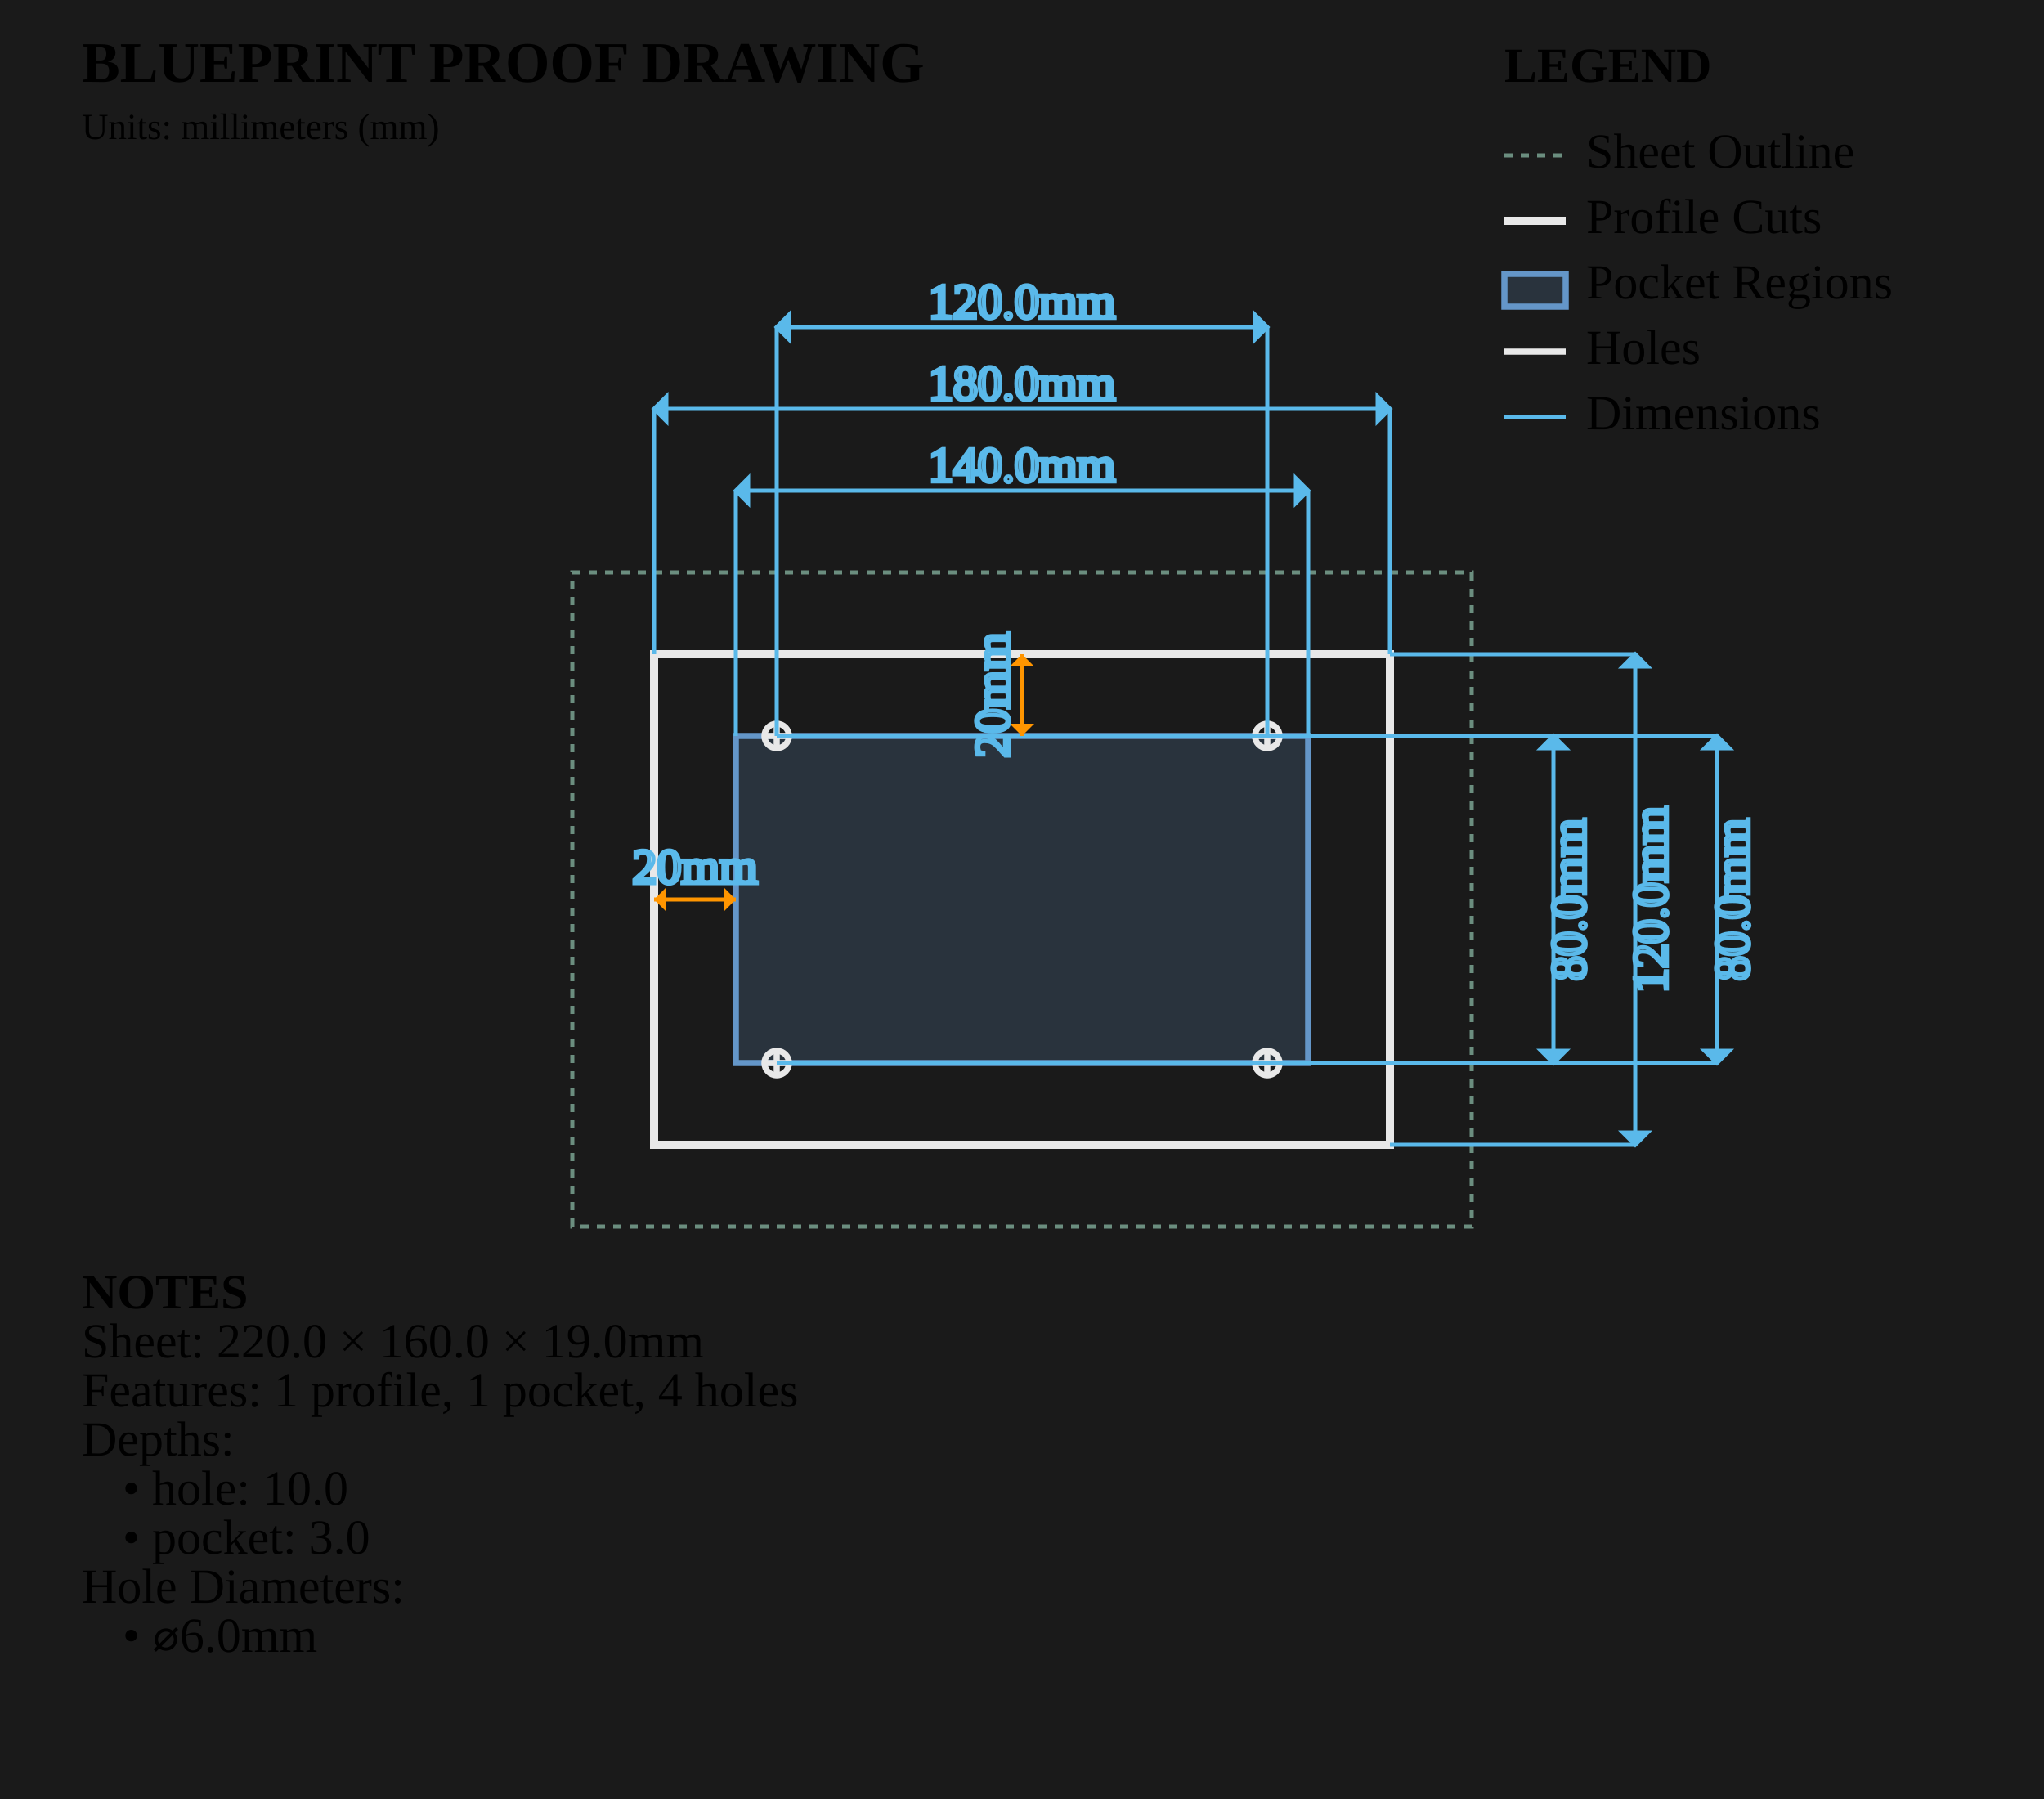
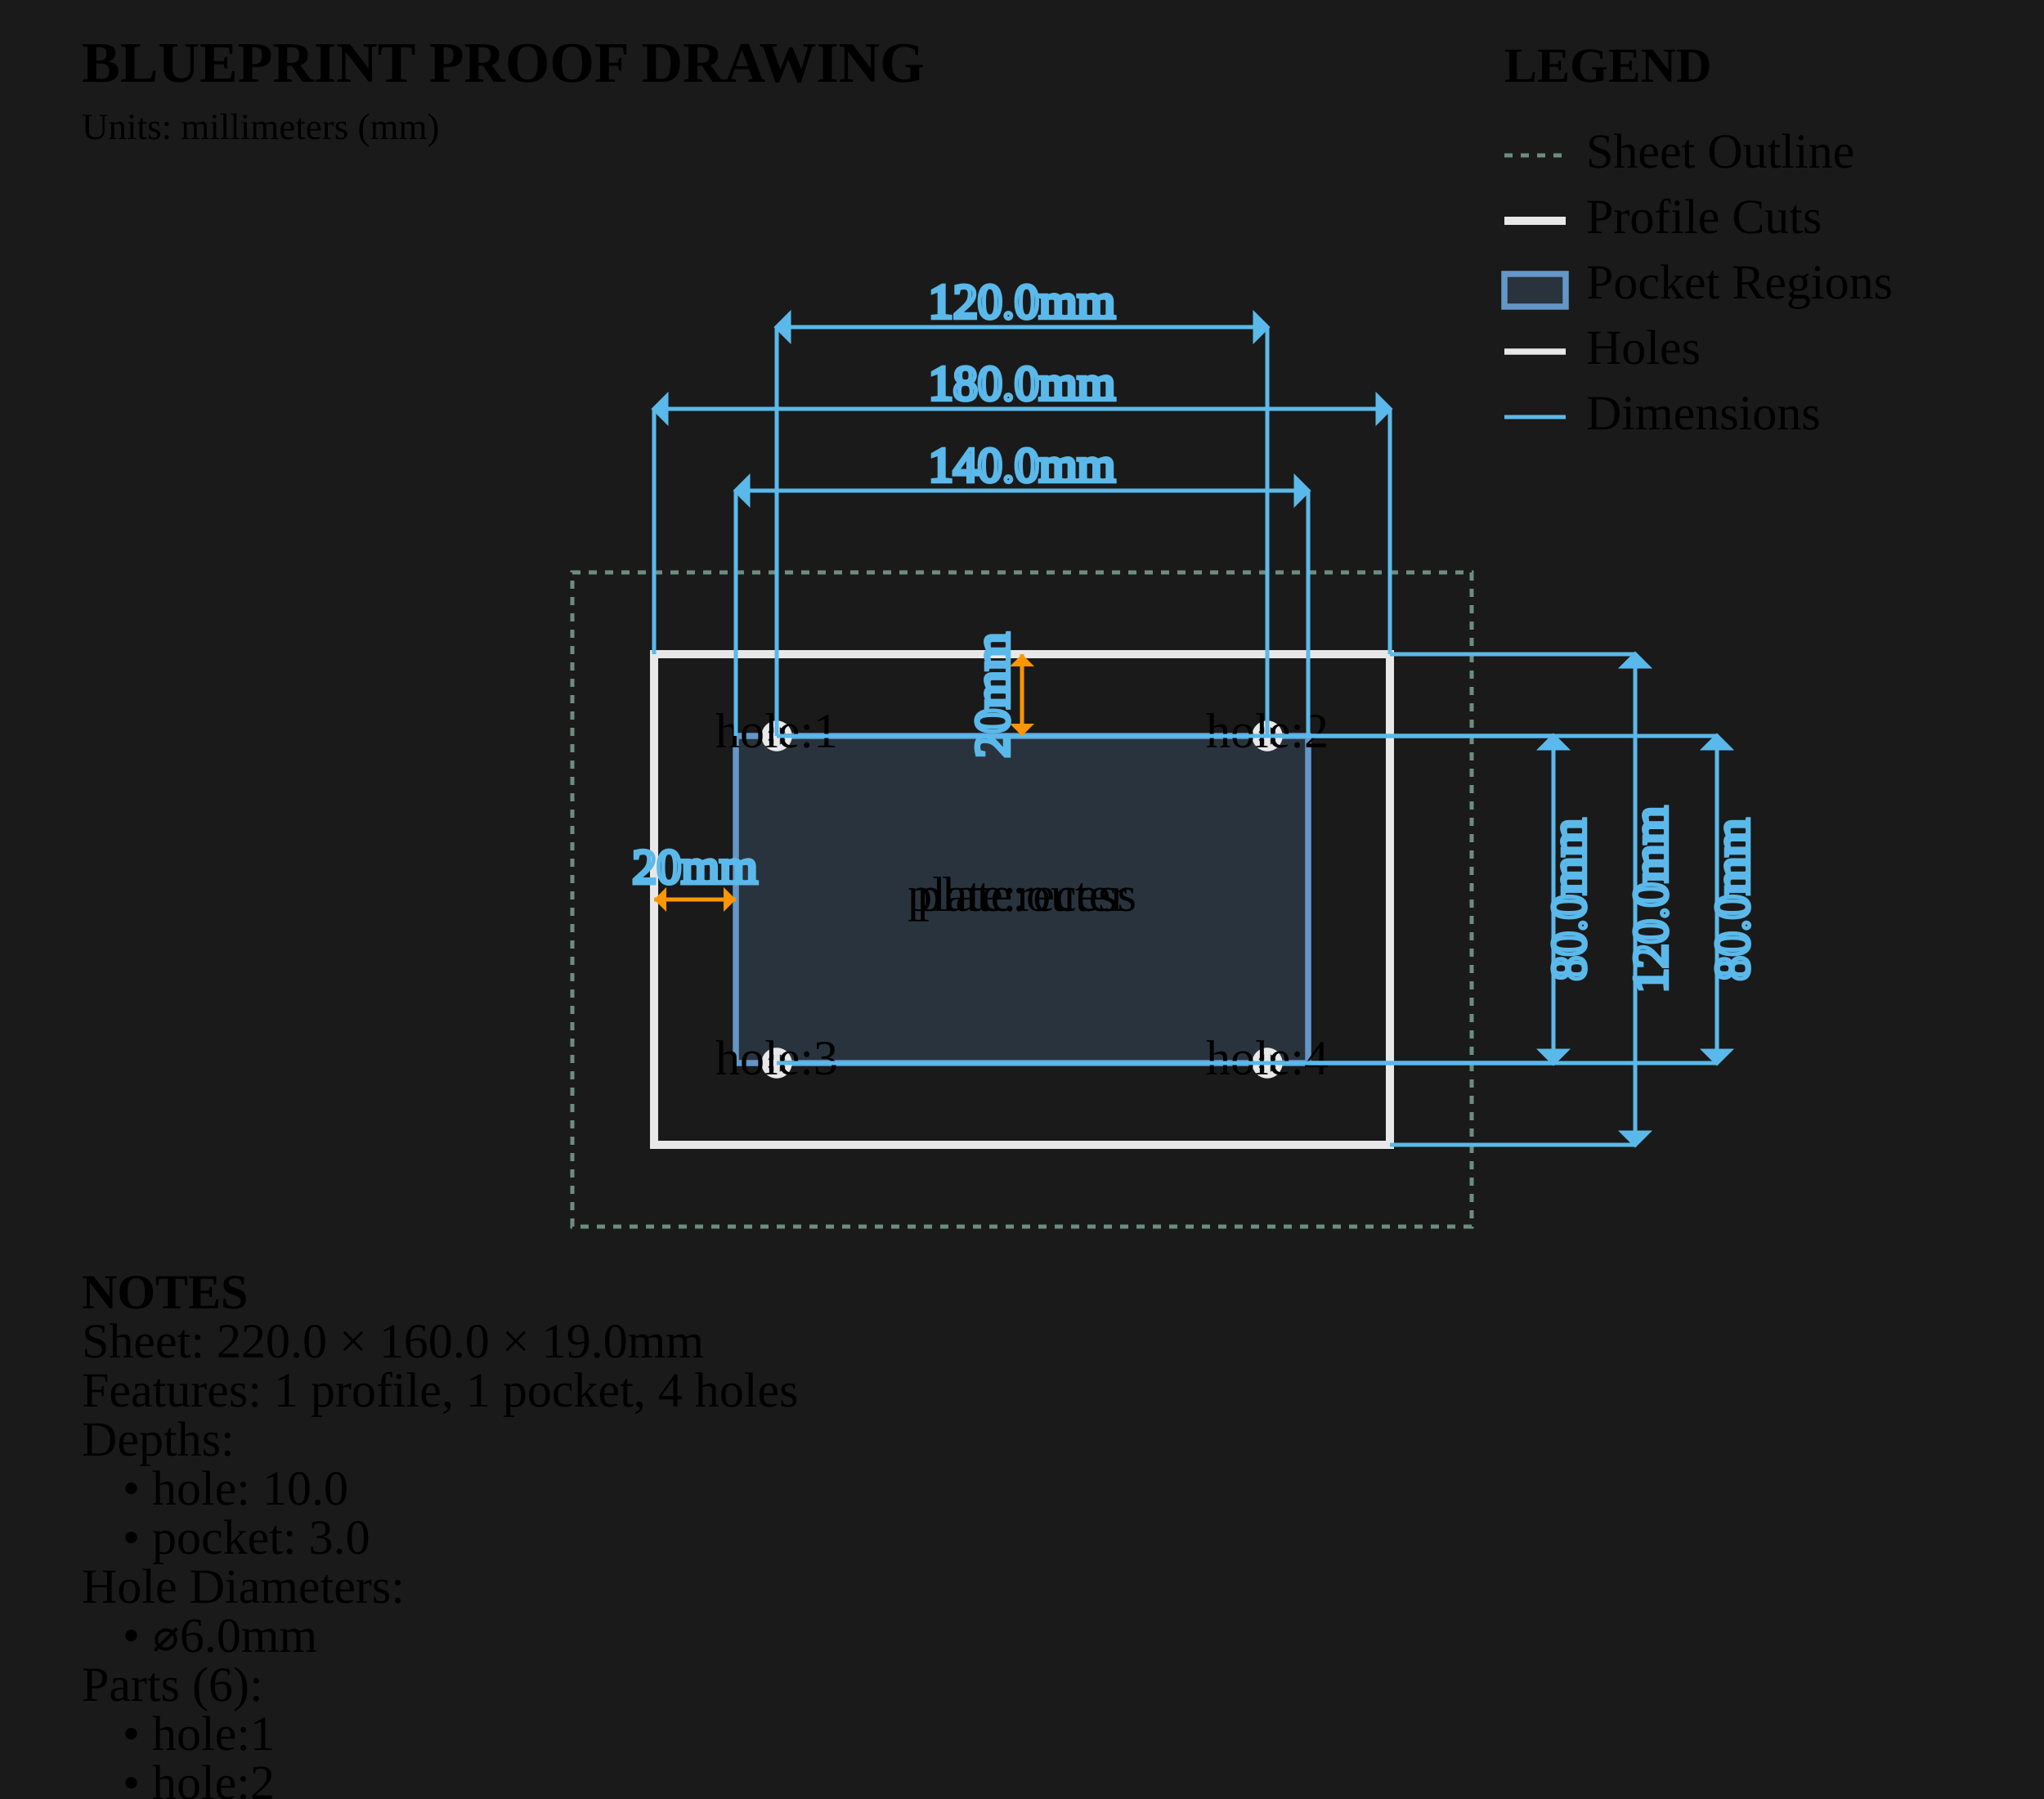
<svg xmlns="http://www.w3.org/2000/svg" viewBox="0 0 500.0 440.0" width="500.0mm" height="440.0mm">
  <style>
        .sheet-outline { stroke: #6b8e7f; stroke-width: 1; fill: none; stroke-dasharray: 2,2; }
        .profile-cuts { stroke: #e8e8e8; stroke-width: 2; fill: none; }
        .pocket-regions { stroke: #6496c8; stroke-width: 1.5; fill: #6496c8; fill-opacity: 0.2; }
        .holes { stroke: #e8e8e8; stroke-width: 1.5; fill: none; }
        .engrave-paths { stroke: #888888; stroke-width: 1; fill: none; stroke-dasharray: 4,4; }
        .construction { stroke: #6b8e7f; stroke-width: 0.5; fill: none; stroke-dasharray: 2,2; }
        .dimensions { stroke: #5ab9ea; stroke-width: 1; fill: none; }
        .dimension-text { fill:
        .gap-dimensions { stroke: #ff9500; stroke-width: 1; fill: none; }
        .gap-text { fill:
        .notes { fill: #cccccc; font-family: monospace; font-size: 10px; }
        .legend { fill: #cccccc; font-family: monospace; font-size: 10px; }
+         .part-label { fill: #ffcc00; font-family: monospace; font-size: 8px; font-weight: bold; }
    </style>
  <rect x="0" y="0" width="500.0" height="440.0" fill="#1a1a1a" />
  <g id="SHEET_OUTLINE" class="sheet-outline">
    <rect x="140" y="140" width="220.0" height="160.0" />
  </g>
  <g id="PROFILE_CUTS" class="profile-cuts">
    <rect x="160.0" y="160.0" width="180.0" height="120.0" />
  </g>
  <g id="POCKET_REGIONS" class="pocket-regions">
    <rect x="180.0" y="180.0" width="140.0" height="80.0" />
  </g>
  <g id="ENGRAVE_PATHS" class="engrave-paths" />
  <g id="HOLES" class="holes">
    <circle cx="190.0" cy="180.0" r="3.0" />
    <line x1="187.0" y1="180.0" x2="193.0" y2="180.0" />
    <line x1="190.0" y1="177.0" x2="190.0" y2="183.0" />
    <circle cx="310.0" cy="180.0" r="3.0" />
    <line x1="307.0" y1="180.0" x2="313.0" y2="180.0" />
    <line x1="310.0" y1="177.0" x2="310.0" y2="183.0" />
    <circle cx="190.0" cy="260.0" r="3.0" />
    <line x1="187.0" y1="260.0" x2="193.0" y2="260.0" />
    <line x1="190.0" y1="257.0" x2="190.0" y2="263.0" />
    <circle cx="310.0" cy="260.0" r="3.0" />
    <line x1="307.0" y1="260.0" x2="313.0" y2="260.0" />
    <line x1="310.0" y1="257.0" x2="310.0" y2="263.0" />
+   </g>
+   <g id="LABELS" class="labels">
+     <text x="250.0" y="220.0" class="part-label" text-anchor="middle" dominant-baseline="middle">plate:outer</text>
+     <text x="250.0" y="220.0" class="part-label" text-anchor="middle" dominant-baseline="middle">plate:recess</text>
+     <text x="190.0" y="180.0" class="part-label" text-anchor="middle" dominant-baseline="middle">hole:1</text>
+     <text x="310.0" y="180.0" class="part-label" text-anchor="middle" dominant-baseline="middle">hole:2</text>
+     <text x="190.0" y="260.0" class="part-label" text-anchor="middle" dominant-baseline="middle">hole:3</text>
+     <text x="310.0" y="260.0" class="part-label" text-anchor="middle" dominant-baseline="middle">hole:4</text>
  </g>
  <g id="CONSTRUCTION" class="construction" />
  <g id="DIMENSIONS" class="dimensions">
    <line x1="180.0" y1="180.0" x2="180.0" y2="120.0" stroke="#5ab9ea" stroke-width="1" />
    <line x1="320.0" y1="180.0" x2="320.0" y2="120.0" stroke="#5ab9ea" stroke-width="1" />
    <line x1="180.0" y1="120.0" x2="320.0" y2="120.0" stroke="#5ab9ea" stroke-width="1" />
    <polygon points="180.0,120.0 183.0,117.0 183.0,123.0" fill="#5ab9ea" />
    <polygon points="320.0,120.0 317.0,117.0 317.0,123.0" fill="#5ab9ea" />
    <text x="250.0" y="115.0" class="dimension-text" text-anchor="middle" dominant-baseline="middle">140.0mm</text>
    <line x1="320.0" y1="180.0" x2="380.0" y2="180.0" stroke="#5ab9ea" stroke-width="1" />
    <line x1="320.0" y1="260.0" x2="380.0" y2="260.0" stroke="#5ab9ea" stroke-width="1" />
    <line x1="380.0" y1="180.0" x2="380.0" y2="260.0" stroke="#5ab9ea" stroke-width="1" />
    <polygon points="380.0,180.0 377.0,183.0 383.0,183.0" fill="#5ab9ea" />
    <polygon points="380.0,260.0 377.0,257.0 383.0,257.0" fill="#5ab9ea" />
    <text x="385.0" y="220.0" class="dimension-text" text-anchor="middle" dominant-baseline="middle" transform="rotate(-90 385.0 220.0)">80.0mm</text>
    <line x1="160.0" y1="160.0" x2="160.0" y2="100.0" stroke="#5ab9ea" stroke-width="1" />
    <line x1="340.0" y1="160.0" x2="340.0" y2="100.0" stroke="#5ab9ea" stroke-width="1" />
    <line x1="160.0" y1="100.0" x2="340.0" y2="100.0" stroke="#5ab9ea" stroke-width="1" />
    <polygon points="160.0,100.0 163.0,97.0 163.0,103.0" fill="#5ab9ea" />
    <polygon points="340.0,100.0 337.0,97.0 337.0,103.0" fill="#5ab9ea" />
    <text x="250.0" y="95.0" class="dimension-text" text-anchor="middle" dominant-baseline="middle">180.0mm</text>
    <line x1="340.0" y1="160.0" x2="400.0" y2="160.0" stroke="#5ab9ea" stroke-width="1" />
    <line x1="340.0" y1="280.0" x2="400.0" y2="280.0" stroke="#5ab9ea" stroke-width="1" />
    <line x1="400.0" y1="160.0" x2="400.0" y2="280.0" stroke="#5ab9ea" stroke-width="1" />
    <polygon points="400.0,160.0 397.0,163.0 403.0,163.0" fill="#5ab9ea" />
    <polygon points="400.0,280.0 397.0,277.0 403.0,277.0" fill="#5ab9ea" />
    <text x="405.0" y="220.0" class="dimension-text" text-anchor="middle" dominant-baseline="middle" transform="rotate(-90 405.0 220.0)">120.0mm</text>
    <line x1="190.0" y1="180.0" x2="190.0" y2="80.0" stroke="#5ab9ea" stroke-width="1" />
    <line x1="310.0" y1="180.0" x2="310.0" y2="80.0" stroke="#5ab9ea" stroke-width="1" />
    <line x1="190.0" y1="80.0" x2="310.0" y2="80.0" stroke="#5ab9ea" stroke-width="1" />
    <polygon points="190.0,80.0 193.0,77.0 193.0,83.0" fill="#5ab9ea" />
    <polygon points="310.0,80.0 307.0,77.0 307.0,83.0" fill="#5ab9ea" />
    <text x="250.0" y="75.0" class="dimension-text" text-anchor="middle" dominant-baseline="middle">120.0mm</text>
    <line x1="190.0" y1="180.0" x2="420.0" y2="180.0" stroke="#5ab9ea" stroke-width="1" />
    <line x1="190.0" y1="260.0" x2="420.0" y2="260.0" stroke="#5ab9ea" stroke-width="1" />
    <line x1="420.0" y1="180.0" x2="420.0" y2="260.0" stroke="#5ab9ea" stroke-width="1" />
    <polygon points="420.0,180.0 417.0,183.0 423.0,183.0" fill="#5ab9ea" />
    <polygon points="420.0,260.0 417.0,257.0 423.0,257.0" fill="#5ab9ea" />
    <text x="425.0" y="220.0" class="dimension-text" text-anchor="middle" dominant-baseline="middle" transform="rotate(-90 425.0 220.0)">80.0mm</text>
    <line x1="160.0" y1="220.0" x2="180.0" y2="220.0" stroke="#ff9500" stroke-width="1" />
    <path d="M 160.0,220.0 L 163.0,217.0 L 163.0,223.0 Z" class="gap-dimensions" stroke="none" fill="#ff9500" />
    <path d="M 180.0,220.0 L 177.0,217.0 L 177.0,223.0 Z" class="gap-dimensions" stroke="none" fill="#ff9500" />
    <text x="170.0" y="216.0" class="gap-text" text-anchor="middle">20mm</text>
    <line x1="250.0" y1="160.0" x2="250.0" y2="180.0" stroke="#ff9500" stroke-width="1" />
    <path d="M 250.0,160.0 L 247.0,163.0 L 253.0,163.0 Z" class="gap-dimensions" stroke="none" fill="#ff9500" />
    <path d="M 250.0,180.0 L 247.0,177.0 L 253.0,177.0 Z" class="gap-dimensions" stroke="none" fill="#ff9500" />
    <text x="244.0" y="170.0" class="gap-text" text-anchor="middle" dominant-baseline="middle" transform="rotate(-90 244.0 170.0)">20mm</text>
  </g>
  <g id="NOTES" class="notes">
    <text x="20" y="320.0" class="notes" font-weight="bold">NOTES</text>
    <text x="20" y="332.0" class="notes">Sheet: 220.0 × 160.0 × 19.0mm</text>
    <text x="20" y="344.0" class="notes">Features: 1 profile, 1 pocket, 4 holes</text>
    <text x="20" y="356.0" class="notes">Depths:</text>
    <text x="30" y="368.0" class="notes">• hole: 10.0</text>
    <text x="30" y="380.0" class="notes">• pocket: 3.0</text>
    <text x="20" y="392.0" class="notes">Hole Diameters:</text>
    <text x="30" y="404.0" class="notes">• ⌀6.0mm</text>
+     <text x="20" y="416.0" class="notes">Parts (6):</text>
+     <text x="30" y="428.0" class="notes">• hole:1</text>
+     <text x="30" y="440.0" class="notes">• hole:2</text>
+     <text x="30" y="452.0" class="notes">• hole:3</text>
+     <text x="30" y="464.0" class="notes">• hole:4</text>
+     <text x="30" y="476.0" class="notes">• plate:outer</text>
+     <text x="30" y="488.0" class="notes">• plate:recess</text>
  </g>
  <g id="TITLE_BLOCK" class="title-block">
    <text x="20" y="20" class="notes" font-weight="bold" font-size="14px">BLUEPRINT PROOF DRAWING</text>
    <text x="20" y="34" class="notes" font-size="9px">Units: millimeters (mm)</text>
  </g>
  <g id="LEGEND" class="legend">
    <text x="368.0" y="20" class="legend" font-weight="bold">LEGEND</text>
    <line x1="368.0" y1="38" x2="383.0" y2="38" stroke="#6b8e7f" stroke-width="1" stroke-dasharray="2,2" />
    <text x="388.0" y="41" class="legend">Sheet Outline</text>
    <line x1="368.0" y1="54" x2="383.0" y2="54" stroke="#e8e8e8" stroke-width="2" />
    <text x="388.0" y="57" class="legend">Profile Cuts</text>
    <rect x="368.0" y="67" width="15.0" height="8" stroke="#6496c8" stroke-width="1.5" fill="#6496c8" fill-opacity="0.2" />
    <text x="388.0" y="73" class="legend">Pocket Regions</text>
    <line x1="368.0" y1="86" x2="383.0" y2="86" stroke="#e8e8e8" stroke-width="1.5" />
    <text x="388.0" y="89" class="legend">Holes</text>
    <line x1="368.0" y1="102" x2="383.0" y2="102" stroke="#5ab9ea" stroke-width="1" />
    <text x="388.0" y="105" class="legend">Dimensions</text>
  </g>
</svg>
